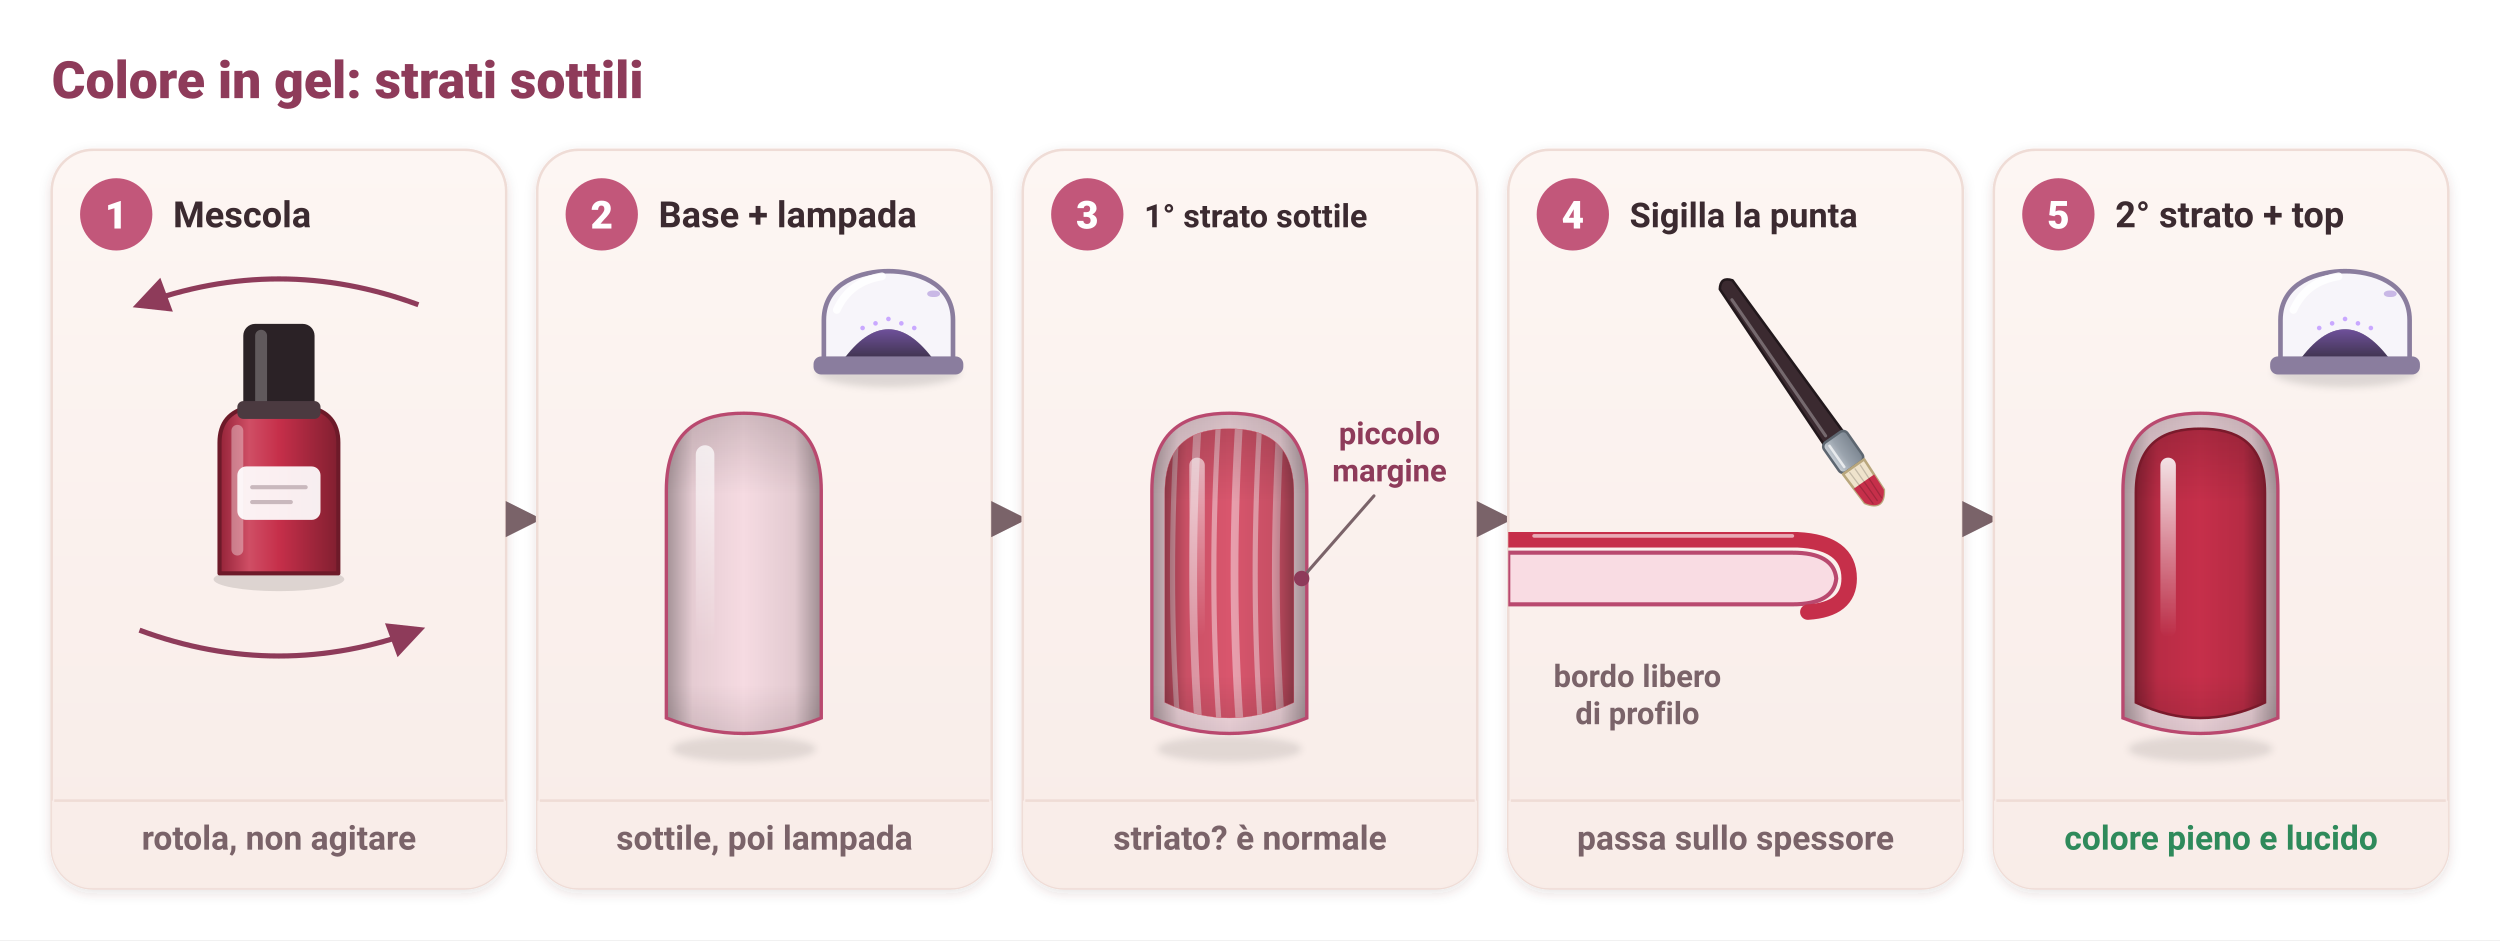
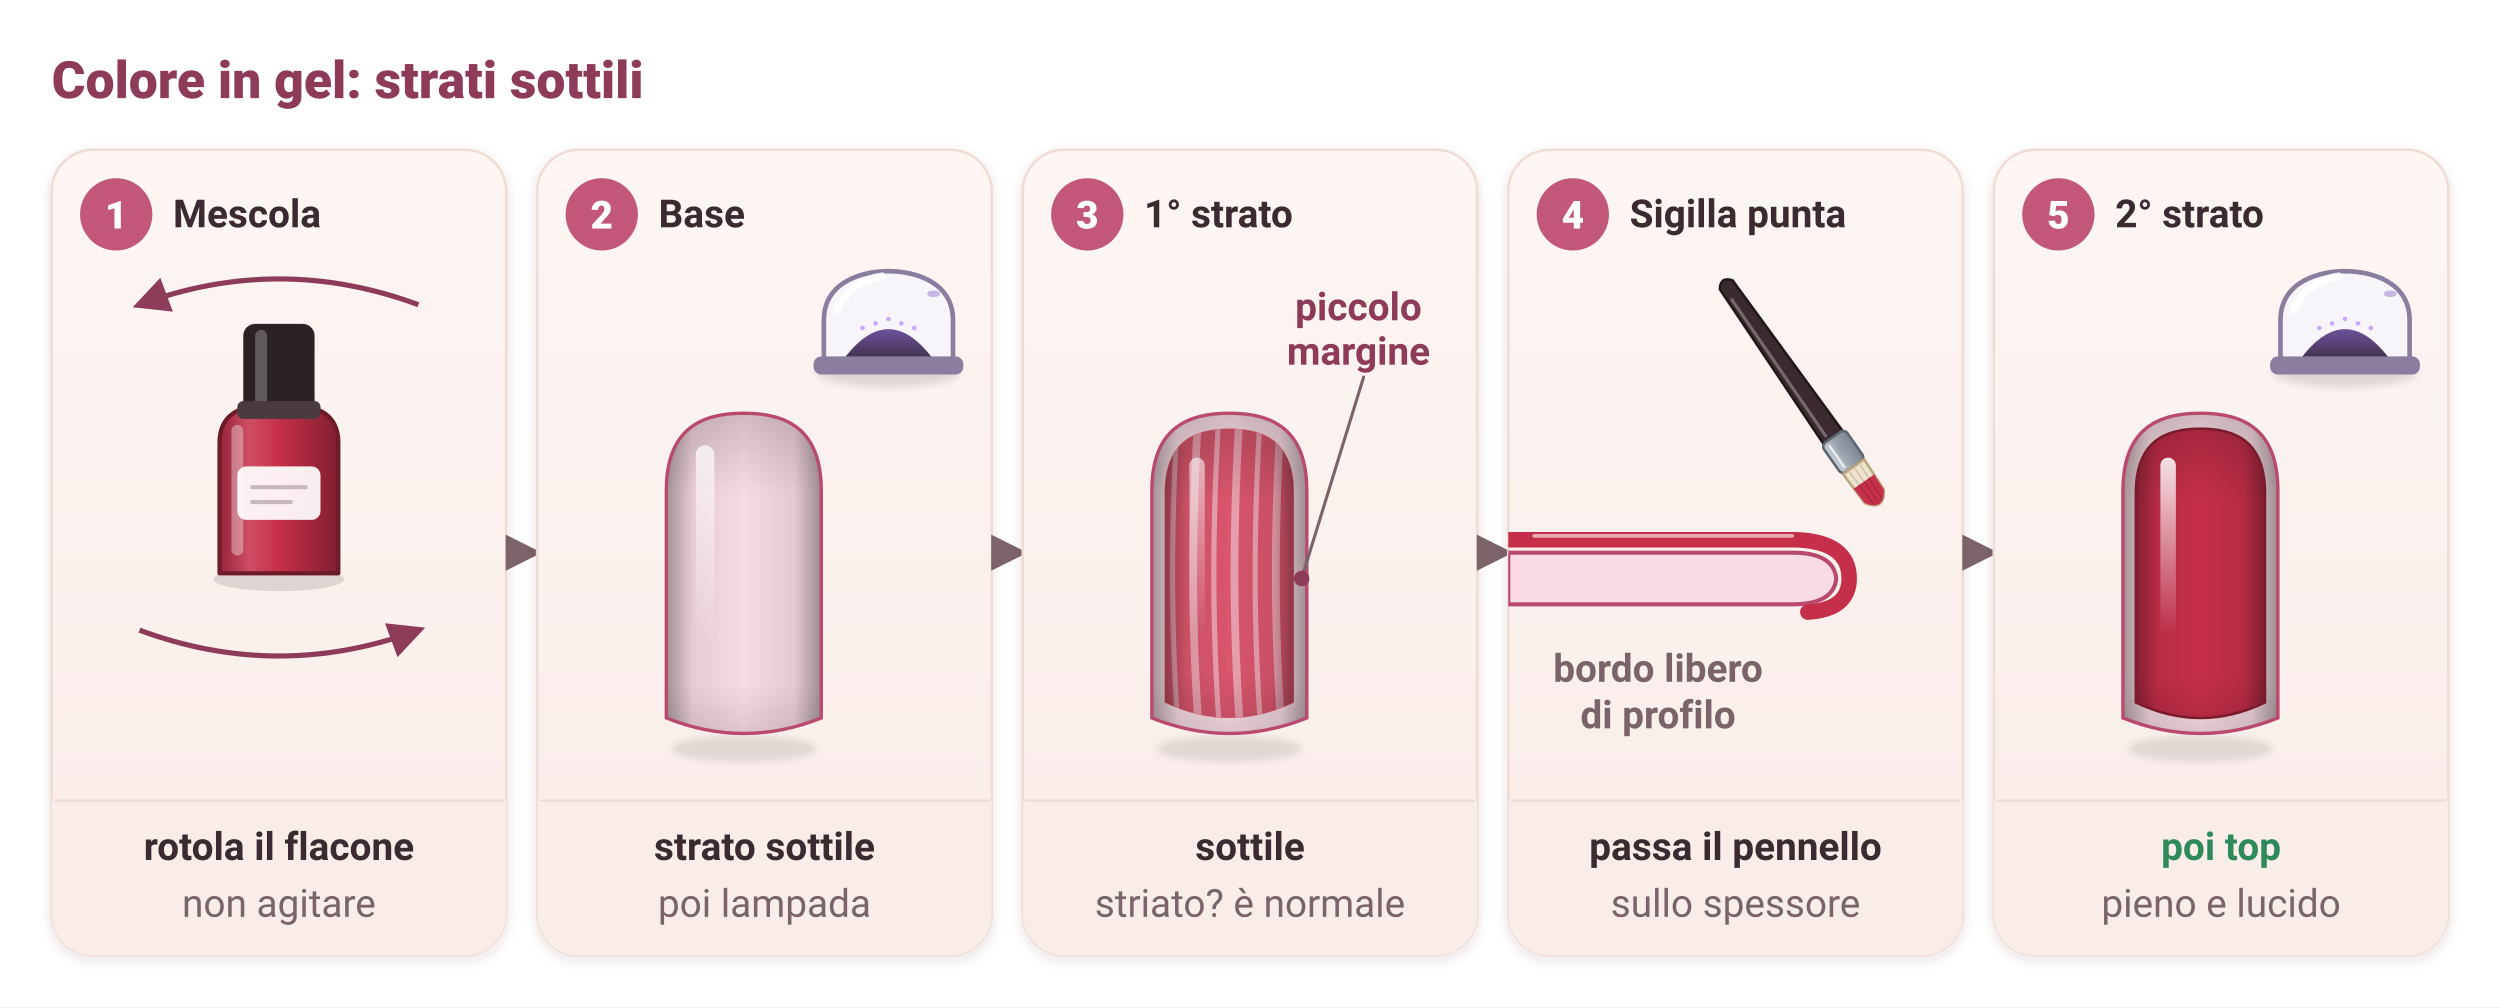
- <svg xmlns="http://www.w3.org/2000/svg" viewBox="0 0 968 364" width="968" height="364" font-family="system-ui, -apple-system, 'Segoe UI', Roboto, Arial, sans-serif" role="img">
+ <svg xmlns="http://www.w3.org/2000/svg" viewBox="0 0 968 390" width="968" height="390" font-family="system-ui, -apple-system, 'Segoe UI', Roboto, Arial, sans-serif" role="img">
  <rect width="100%" height="100%" fill="#ffffff" />
  <defs>
    <linearGradient id="nxMetal" x1="0" y1="0" x2="0" y2="1">
      <stop offset="0" stop-color="#c9d0d7" />
      <stop offset=".45" stop-color="#9aa3ad" />
      <stop offset="1" stop-color="#7c8691" />
    </linearGradient>
    <linearGradient id="nxPanel" x1="0" y1="0" x2="0" y2="1">
      <stop offset="0" stop-color="#fdf6f3" />
      <stop offset="1" stop-color="#f8ece8" />
    </linearGradient>
    <filter id="nxSh" x="-5%" y="-5%" width="110%" height="115%">
      <feDropShadow dx="0" dy="1.5" stdDeviation="2.2" flood-color="#5a2a3a" flood-opacity=".13" />
    </filter>
  </defs>
  <defs>
    <linearGradient id="dxShade" x1="0" y1="0" x2="1" y2="0">
      <stop offset="0" stop-color="#000" stop-opacity="0.34" />
      <stop offset="0.17" stop-color="#000" stop-opacity="0.07" />
      <stop offset="0.5" stop-color="#000" stop-opacity="0" />
      <stop offset="0.83" stop-color="#000" stop-opacity="0.08" />
      <stop offset="1" stop-color="#000" stop-opacity="0.36" />
    </linearGradient>
    <linearGradient id="dxHi" x1="0" y1="0" x2="0" y2="1">
      <stop offset="0" stop-color="#fff" stop-opacity="0.9" />
      <stop offset="0.6" stop-color="#fff" stop-opacity="0.35" />
      <stop offset="1" stop-color="#fff" stop-opacity="0" />
    </linearGradient>
    <linearGradient id="dxTipShade" x1="0" y1="0" x2="0" y2="1">
      <stop offset="0" stop-color="#000" stop-opacity="0.16" />
      <stop offset="0.25" stop-color="#000" stop-opacity="0" />
      <stop offset="0.8" stop-color="#000" stop-opacity="0" />
      <stop offset="1" stop-color="#000" stop-opacity="0.14" />
    </linearGradient>
    <filter id="dxBlurS" x="-40%" y="-40%" width="180%" height="180%">
      <feGaussianBlur stdDeviation="1.4" />
    </filter>
    <linearGradient id="dxGlowUV" x1="0" y1="0" x2="0" y2="1">
      <stop offset="0" stop-color="#9a6be0" stop-opacity="0.55" />
      <stop offset="1" stop-color="#9a6be0" stop-opacity="0" />
    </linearGradient>
  </defs>
  <defs>
    <marker id="ar" viewBox="0 0 10 10" refX="8" refY="5" markerWidth="7" markerHeight="7" orient="auto-start-reverse">
      <path d="M0,0 L10,5 L0,10 z" fill="#8e3b5a" />
    </marker>
    <marker id="arw" viewBox="0 0 10 10" refX="8" refY="5" markerWidth="7" markerHeight="7" orient="auto-start-reverse">
      <path d="M0,0 L10,5 L0,10 z" fill="#7a6369" />
    </marker>
  </defs>
  <text x="20.0" y="38.0" font-size="20" text-anchor="start" font-weight="800" fill="#8e3b5a">Colore in gel: strati sottili</text>
  <defs>
    <clipPath id="dk90">
-       <rect x="20" y="58" width="176" height="286" rx="16" />
-     </clipPath>
-   </defs>
-   <rect x="20" y="58" width="176" height="286" rx="16" fill="url(#nxPanel)" stroke="#efdcd6" stroke-width="1" filter="url(#nxSh)" />
+       <rect x="20" y="58" width="176" height="312" rx="16" />
+     </clipPath>
+   </defs>
+   <rect x="20" y="58" width="176" height="312" rx="16" fill="url(#nxPanel)" stroke="#efdcd6" stroke-width="1" filter="url(#nxSh)" />
  <g clip-path="url(#dk90)">
    <g transform="translate(108.0,222.0) rotate(0.0) scale(1.150)">
      <defs>
        <linearGradient id="bt89" x1="0" y1="0" x2="1" y2="0">
          <stop offset="0" stop-color="#942338" stop-opacity="1" />
          <stop offset="0.25" stop-color="#cf4e65" stop-opacity="1" />
          <stop offset="0.5" stop-color="#c62f4a" stop-opacity="1" />
          <stop offset="1" stop-color="#811f30" stop-opacity="1" />
        </linearGradient>
      </defs>
      <ellipse cx="0" cy="2" rx="22" ry="4" fill="#000" opacity=".12" />
      <path d="M-20,0 L-20,-44 Q-20,-54 -10,-56 L10,-56 Q20,-54 20,-44 L20,0 Z" fill="url(#bt89)" stroke="#6d1a29" stroke-width="1.4" stroke-linecap="round" stroke-linejoin="round" />
      <rect x="-12.0" y="-84.0" width="24.0" height="30.0" rx="4" fill="#2b2226" stroke="none" stroke-width="0" />
      <rect x="-8.0" y="-82.0" width="4.0" height="26.0" rx="2" fill="#fff" stroke="none" stroke-width="0" opacity=".25" />
      <rect x="-14.0" y="-58.0" width="28.0" height="6.0" rx="2" fill="#4b3a40" stroke="none" stroke-width="0" />
      <rect x="-14.0" y="-36.0" width="28.0" height="18.0" rx="3" fill="#fff" stroke="none" stroke-width="0" opacity=".92" />
      <line x1="-9.0" y1="-29.0" x2="9.0" y2="-29.0" stroke="#c9b8bd" stroke-width="1.4" stroke-linecap="round" />
      <line x1="-9.0" y1="-24.0" x2="4.0" y2="-24.0" stroke="#c9b8bd" stroke-width="1.4" stroke-linecap="round" />
      <rect x="-16.0" y="-50.0" width="4.0" height="44.0" rx="2" fill="#fff" stroke="none" stroke-width="0" opacity=".35" />
    </g>
    <path d="M54.0,244.0 Q108.0,264.0 162.0,244.0" fill="none" stroke="#8e3b5a" stroke-width="2" marker-end="url(#ar)" />
    <path d="M162.0,118.0 Q108.0,98.0 54.0,118.0" fill="none" stroke="#8e3b5a" stroke-width="2" marker-end="url(#ar)" />
  </g>
-   <rect x="20" y="310" width="176" height="34" fill="#f9ede9" opacity=".93" clip-path="url(#dk90)" />
+   <rect x="20" y="310" width="176" height="60" fill="#f9ede9" opacity=".93" clip-path="url(#dk90)" />
  <line x1="21" y1="310" x2="195" y2="310" stroke="#efdcd6" stroke-width="1" />
  <circle cx="45" cy="83" r="14" fill="#c2577a" />
  <text x="45.0" y="88.5" font-size="15" text-anchor="middle" font-weight="800" fill="#fff">1</text>
-   <text x="67.0" y="88.0" font-size="14.0" text-anchor="start" font-weight="700" fill="#3b2a30">Mescola</text>
-   <text x="108.0" y="329.0" font-size="13.0" text-anchor="middle" font-weight="700" fill="#7a6369">rotola, non agitare</text>
-   <line x1="197.0" y1="201.0" x2="207.0" y2="201.0" stroke="#7a6369" stroke-width="2" marker-end="url(#arw)" />
+   <text x="67.0" y="88.0" font-size="15.0" text-anchor="start" font-weight="700" fill="#3b2a30">Mescola</text>
+   <text x="108.0" y="333.0" font-size="15.0" text-anchor="middle" font-weight="700" fill="#3b2a30">rotola il flacone</text>
+   <text x="108.0" y="355.0" font-size="15.0" text-anchor="middle" font-weight="400" fill="#7a6369">non agitare</text>
+   <line x1="197.0" y1="214.0" x2="207.0" y2="214.0" stroke="#7a6369" stroke-width="2" marker-end="url(#arw)" />
  <defs>
    <clipPath id="dk92">
-       <rect x="208" y="58" width="176" height="286" rx="16" />
-     </clipPath>
-   </defs>
-   <rect x="208" y="58" width="176" height="286" rx="16" fill="url(#nxPanel)" stroke="#efdcd6" stroke-width="1" filter="url(#nxSh)" />
+       <rect x="208" y="58" width="176" height="312" rx="16" />
+     </clipPath>
+   </defs>
+   <rect x="208" y="58" width="176" height="312" rx="16" fill="url(#nxPanel)" stroke="#efdcd6" stroke-width="1" filter="url(#nxSh)" />
  <g clip-path="url(#dk92)">
    <ellipse cx="288.0" cy="290.0" rx="28" ry="5" fill="#000" opacity=".1" filter="url(#dxBlurS)" />
    <defs>
      <clipPath id="ns91">
        <path d="M258.0,278.0 L258.0,190.0 C258.0,166.0 271.5,160.0 288.0,160.0 C304.5,160.0 318.0,166.0 318.0,190.0 L318.0,278.0 Q288.0,290.0 258.0,278.0 Z" />
      </clipPath>
    </defs>
    <path d="M258.0,278.0 L258.0,190.0 C258.0,166.0 271.5,160.0 288.0,160.0 C304.5,160.0 318.0,166.0 318.0,190.0 L318.0,278.0 Q288.0,290.0 258.0,278.0 Z" fill="#f6dbe2" />
    <rect x="258.0" y="158.0" width="60.0" height="134.0" fill="url(#dxShade)" clip-path="url(#ns91)" />
    <rect x="258.0" y="158.0" width="60.0" height="134.0" fill="url(#dxTipShade)" clip-path="url(#ns91)" />
    <rect x="269.4" y="172.4" width="7.2" height="76.9" rx="3.6" fill="url(#dxHi)" opacity="0.80" clip-path="url(#ns91)" />
    <path d="M258.0,278.0 L258.0,190.0 C258.0,166.0 271.5,160.0 288.0,160.0 C304.5,160.0 318.0,166.0 318.0,190.0 L318.0,278.0 Q288.0,290.0 258.0,278.0 Z" fill="none" stroke="#b9496f" stroke-width="1.3" />
    <g transform="translate(344.0,140.0) rotate(0.0) scale(1.000)">
      <ellipse cx="0.0" cy="4.0" rx="28.0" ry="6.0" fill="#000" opacity=".12" filter="url(#dxBlurS)" />
      <path d="M-25.0,0.0 L-25.0,-16.0 C-25.0,-31.0 -10.0,-35.0 0.0,-35.0 C10.0,-35.0 25.0,-31.0 25.0,-16.0 L25.0,0.0 Z" fill="#f7f5fa" stroke="#8a7d9e" stroke-width="1.8" stroke-linecap="round" stroke-linejoin="round" />
      <path d="M-18.0,0.0 Q0.0,-25.0 18.0,0.0 L-18.0,0.0 Z" fill="#3a3046" stroke="none" stroke-width="0" stroke-linecap="round" stroke-linejoin="round" />
      <path d="M-18.0,0.0 Q0.0,-25.0 18.0,0.0 L-18.0,0.0 Z" fill="url(#dxGlowUV)" stroke="none" stroke-width="0" stroke-linecap="round" stroke-linejoin="round" />
      <circle cx="-10.0" cy="-13.0" r="0.9" fill="#c9a8ff" stroke="none" stroke-width="0" />
      <circle cx="-5.0" cy="-14.8" r="0.9" fill="#c9a8ff" stroke="none" stroke-width="0" />
      <circle cx="0.0" cy="-16.5" r="0.9" fill="#c9a8ff" stroke="none" stroke-width="0" />
      <circle cx="5.0" cy="-14.8" r="0.9" fill="#c9a8ff" stroke="none" stroke-width="0" />
      <circle cx="10.0" cy="-13.0" r="0.9" fill="#c9a8ff" stroke="none" stroke-width="0" />
      <path d="M-20.0,-20.0 Q-15.0,-31.0 -2.5,-33.0" fill="none" stroke="#fff" stroke-width="3" stroke-linecap="round" stroke-linejoin="round" opacity=".9" />
      <rect x="15.0" y="-27.5" width="5.0" height="2.5" rx="2" fill="#c9b8e6" stroke="none" stroke-width="0" />
      <rect x="-29.0" y="-2.0" width="58.0" height="7.0" rx="3" fill="#8a7d9e" stroke="none" stroke-width="0" />
    </g>
  </g>
-   <rect x="208" y="310" width="176" height="34" fill="#f9ede9" opacity=".93" clip-path="url(#dk92)" />
+   <rect x="208" y="310" width="176" height="60" fill="#f9ede9" opacity=".93" clip-path="url(#dk92)" />
  <line x1="209" y1="310" x2="383" y2="310" stroke="#efdcd6" stroke-width="1" />
  <circle cx="233" cy="83" r="14" fill="#c2577a" />
  <text x="233.0" y="88.5" font-size="15" text-anchor="middle" font-weight="800" fill="#fff">2</text>
-   <text x="255.0" y="88.0" font-size="14.0" text-anchor="start" font-weight="700" fill="#3b2a30">Base + lampada</text>
-   <text x="296.0" y="329.0" font-size="13.0" text-anchor="middle" font-weight="700" fill="#7a6369">sottile, poi lampada</text>
-   <line x1="385.0" y1="201.0" x2="395.0" y2="201.0" stroke="#7a6369" stroke-width="2" marker-end="url(#arw)" />
+   <text x="255.0" y="88.0" font-size="15.0" text-anchor="start" font-weight="700" fill="#3b2a30">Base</text>
+   <text x="296.0" y="333.0" font-size="15.0" text-anchor="middle" font-weight="700" fill="#3b2a30">strato sottile</text>
+   <text x="296.0" y="355.0" font-size="15.0" text-anchor="middle" font-weight="400" fill="#7a6369">poi lampada</text>
+   <line x1="385.0" y1="214.0" x2="395.0" y2="214.0" stroke="#7a6369" stroke-width="2" marker-end="url(#arw)" />
  <defs>
    <clipPath id="dk95">
-       <rect x="396" y="58" width="176" height="286" rx="16" />
-     </clipPath>
-   </defs>
-   <rect x="396" y="58" width="176" height="286" rx="16" fill="url(#nxPanel)" stroke="#efdcd6" stroke-width="1" filter="url(#nxSh)" />
+       <rect x="396" y="58" width="176" height="312" rx="16" />
+     </clipPath>
+   </defs>
+   <rect x="396" y="58" width="176" height="312" rx="16" fill="url(#nxPanel)" stroke="#efdcd6" stroke-width="1" filter="url(#nxSh)" />
  <g clip-path="url(#dk95)">
    <ellipse cx="476.0" cy="290.0" rx="28" ry="5" fill="#000" opacity=".1" filter="url(#dxBlurS)" />
    <defs>
      <clipPath id="ns93">
        <path d="M446.0,278.0 L446.0,190.0 C446.0,166.0 459.5,160.0 476.0,160.0 C492.5,160.0 506.0,166.0 506.0,190.0 L506.0,278.0 Q476.0,290.0 446.0,278.0 Z" />
      </clipPath>
    </defs>
    <path d="M446.0,278.0 L446.0,190.0 C446.0,166.0 459.5,160.0 476.0,160.0 C492.5,160.0 506.0,166.0 506.0,190.0 L506.0,278.0 Q476.0,290.0 446.0,278.0 Z" fill="#f6dbe2" />
    <rect x="446.0" y="158.0" width="60.0" height="134.0" fill="url(#dxShade)" clip-path="url(#ns93)" />
    <rect x="446.0" y="158.0" width="60.0" height="134.0" fill="url(#dxTipShade)" clip-path="url(#ns93)" />
    <path d="M446.0,278.0 L446.0,190.0 C446.0,166.0 459.5,160.0 476.0,160.0 C492.5,160.0 506.0,166.0 506.0,190.0 L506.0,278.0 Q476.0,290.0 446.0,278.0 Z" fill="none" stroke="#b9496f" stroke-width="1.3" />
    <defs>
      <clipPath id="ns94">
        <path d="M451.0,272.0 L451.0,191.0 C451.0,171.0 462.2,166.0 476.0,166.0 C489.8,166.0 501.0,171.0 501.0,191.0 L501.0,272.0 Q476.0,284.0 451.0,272.0 Z" />
      </clipPath>
    </defs>
    <path d="M451.0,272.0 L451.0,191.0 C451.0,171.0 462.2,166.0 476.0,166.0 C489.8,166.0 501.0,171.0 501.0,191.0 L501.0,272.0 Q476.0,284.0 451.0,272.0 Z" fill="#d9566d" />
    <path d="M456.0,280.0 Q452.0,224.0 456.0,160.0" stroke="#f6dbe2" stroke-width="2.0" fill="none" opacity=".55" clip-path="url(#ns94)" />
    <path d="M464.0,280.0 Q460.0,224.0 464.0,160.0" stroke="#f6dbe2" stroke-width="3.0" fill="none" opacity=".55" clip-path="url(#ns94)" />
    <path d="M472.0,280.0 Q468.0,224.0 472.0,160.0" stroke="#f6dbe2" stroke-width="2.0" fill="none" opacity=".55" clip-path="url(#ns94)" />
    <path d="M480.0,280.0 Q476.0,224.0 480.0,160.0" stroke="#f6dbe2" stroke-width="3.0" fill="none" opacity=".55" clip-path="url(#ns94)" />
    <path d="M488.0,280.0 Q484.0,224.0 488.0,160.0" stroke="#f6dbe2" stroke-width="2.0" fill="none" opacity=".55" clip-path="url(#ns94)" />
    <path d="M496.0,280.0 Q492.0,224.0 496.0,160.0" stroke="#f6dbe2" stroke-width="3.0" fill="none" opacity=".55" clip-path="url(#ns94)" />
    <rect x="451.0" y="164.0" width="50.0" height="122.0" fill="url(#dxShade)" clip-path="url(#ns94)" />
    <rect x="451.0" y="164.0" width="50.0" height="122.0" fill="url(#dxTipShade)" clip-path="url(#ns94)" />
    <rect x="460.5" y="177.2" width="6.0" height="69.4" rx="3.0" fill="url(#dxHi)" opacity="0.64" clip-path="url(#ns94)" />
    <path d="M451.0,272.0 L451.0,191.0 C451.0,171.0 462.2,166.0 476.0,166.0 C489.8,166.0 501.0,171.0 501.0,191.0 L501.0,272.0 Q476.0,284.0 451.0,272.0 Z" fill="none" stroke="#d9566d" stroke-width="0.1" />
-     <text x="538.0" y="172.0" font-size="12" text-anchor="middle" font-weight="700" fill="#8e3b5a">piccolo</text>
-     <text x="538.0" y="186.4" font-size="12" text-anchor="middle" font-weight="700" fill="#8e3b5a">margine</text>
-     <path d="M532.0,192.0 L504.0,224.0" fill="none" stroke="#7a6369" stroke-width="1.2" stroke-linecap="round" stroke-linejoin="round" />
+     <text x="526.0" y="124.0" font-size="15" text-anchor="middle" font-weight="700" fill="#8e3b5a">piccolo</text>
+     <text x="526.0" y="141.2" font-size="15" text-anchor="middle" font-weight="700" fill="#8e3b5a">margine</text>
+     <path d="M528.0,146.0 L504.0,224.0" fill="none" stroke="#7a6369" stroke-width="1.2" stroke-linecap="round" stroke-linejoin="round" />
    <circle cx="504.0" cy="224.0" r="3.0" fill="#8e3b5a" stroke="none" stroke-width="0" />
  </g>
-   <rect x="396" y="310" width="176" height="34" fill="#f9ede9" opacity=".93" clip-path="url(#dk95)" />
+   <rect x="396" y="310" width="176" height="60" fill="#f9ede9" opacity=".93" clip-path="url(#dk95)" />
  <line x1="397" y1="310" x2="571" y2="310" stroke="#efdcd6" stroke-width="1" />
  <circle cx="421" cy="83" r="14" fill="#c2577a" />
  <text x="421.0" y="88.5" font-size="15" text-anchor="middle" font-weight="800" fill="#fff">3</text>
-   <text x="443.0" y="88.0" font-size="12.5" text-anchor="start" font-weight="700" fill="#3b2a30">1° strato sottile</text>
-   <text x="484.0" y="329.0" font-size="13.0" text-anchor="middle" font-weight="700" fill="#7a6369">striato? è normale</text>
-   <line x1="573.0" y1="201.0" x2="583.0" y2="201.0" stroke="#7a6369" stroke-width="2" marker-end="url(#arw)" />
+   <text x="443.0" y="88.0" font-size="15.0" text-anchor="start" font-weight="700" fill="#3b2a30">1° strato</text>
+   <text x="484.0" y="333.0" font-size="15.0" text-anchor="middle" font-weight="700" fill="#3b2a30">sottile</text>
+   <text x="484.0" y="355.0" font-size="15.0" text-anchor="middle" font-weight="400" fill="#7a6369">striato? è normale</text>
+   <line x1="573.0" y1="214.0" x2="583.0" y2="214.0" stroke="#7a6369" stroke-width="2" marker-end="url(#arw)" />
  <defs>
    <clipPath id="dk96">
-       <rect x="584" y="58" width="176" height="286" rx="16" />
-     </clipPath>
-   </defs>
-   <rect x="584" y="58" width="176" height="286" rx="16" fill="url(#nxPanel)" stroke="#efdcd6" stroke-width="1" filter="url(#nxSh)" />
+       <rect x="584" y="58" width="176" height="312" rx="16" />
+     </clipPath>
+   </defs>
+   <rect x="584" y="58" width="176" height="312" rx="16" fill="url(#nxPanel)" stroke="#efdcd6" stroke-width="1" filter="url(#nxSh)" />
  <g clip-path="url(#dk96)">
    <path d="M584.0,214.0 L694.0,214.0 Q710.0,214.0 711.0,224.0 Q710.0,234.0 694.0,234.0 L584.0,234.0 Z" fill="#f9dce3" stroke="#b9496f" stroke-width="1.6" stroke-linecap="round" stroke-linejoin="round" />
    <path d="M584.0,209.0 L696.0,209.0 Q716.0,210.0 716.0,224.0 Q716.0,236.0 700.0,237.0" fill="none" stroke="#c62f4a" stroke-width="6" stroke-linecap="round" stroke-linejoin="round" />
    <path d="M594.0,207.5 L694.0,207.5" fill="none" stroke="#fff" stroke-width="1.4" stroke-linecap="round" stroke-linejoin="round" opacity=".6" />
    <g transform="translate(720.0,184.0) rotate(-125.0) scale(1.000)">
      <path d="M16,-4.5 L90.0,-3 Q94.0,0 90.0,3 L16,4.5 Z" fill="#3b2a30" stroke="#22181c" stroke-width="1" stroke-linecap="round" stroke-linejoin="round" />
      <line x1="20.0" y1="-2.0" x2="84.0" y2="-1.5" stroke="#fff" stroke-width="1.2" stroke-linecap="round" opacity=".3" />
      <rect x="4.0" y="-5.5" width="14.0" height="11.0" rx="2" fill="url(#nxMetal)" stroke="#5d6670" stroke-width="1" />
      <line x1="6.0" y1="-3.0" x2="16.0" y2="-3.0" stroke="#fff" stroke-width="1" stroke-linecap="round" opacity=".7" />
      <path d="M4,-5 L-10,-4.5 Q-17,0 -10,4.5 L4,5 Z" fill="#efe3cc" stroke="#b9a77d" stroke-width="1" stroke-linecap="round" stroke-linejoin="round" />
      <path d="M-3,-4.8 L-10,-4.5 Q-17,0 -10,4.5 L-3,4.8 Z" fill="#c62f4a" stroke="none" stroke-width="0" stroke-linecap="round" stroke-linejoin="round" />
      <line x1="3.0" y1="-2.5" x2="-12.0" y2="-2.0" stroke="#000" stroke-width="0.5" stroke-linecap="round" opacity=".18" />
      <line x1="3.0" y1="0.0" x2="-12.0" y2="0.0" stroke="#000" stroke-width="0.5" stroke-linecap="round" opacity=".18" />
      <line x1="3.0" y1="2.5" x2="-12.0" y2="2.0" stroke="#000" stroke-width="0.5" stroke-linecap="round" opacity=".18" />
    </g>
-     <text x="634.0" y="266.0" font-size="12" text-anchor="middle" font-weight="600" fill="#7a6369">bordo libero</text>
-     <text x="634.0" y="280.4" font-size="12" text-anchor="middle" font-weight="600" fill="#7a6369">di profilo</text>
-   </g>
-   <rect x="584" y="310" width="176" height="34" fill="#f9ede9" opacity=".93" clip-path="url(#dk96)" />
+     <text x="642.0" y="264.0" font-size="15" text-anchor="middle" font-weight="600" fill="#7a6369">bordo libero</text>
+     <text x="642.0" y="282.0" font-size="15" text-anchor="middle" font-weight="600" fill="#7a6369">di profilo</text>
+   </g>
+   <rect x="584" y="310" width="176" height="60" fill="#f9ede9" opacity=".93" clip-path="url(#dk96)" />
  <line x1="585" y1="310" x2="759" y2="310" stroke="#efdcd6" stroke-width="1" />
  <circle cx="609" cy="83" r="14" fill="#c2577a" />
  <text x="609.0" y="88.5" font-size="15" text-anchor="middle" font-weight="800" fill="#fff">4</text>
-   <text x="631.0" y="88.0" font-size="13.3" text-anchor="start" font-weight="700" fill="#3b2a30">Sigilla la punta</text>
-   <text x="672.0" y="329.0" font-size="13.0" text-anchor="middle" font-weight="700" fill="#7a6369">passa sullo spessore</text>
-   <line x1="761.0" y1="201.0" x2="771.0" y2="201.0" stroke="#7a6369" stroke-width="2" marker-end="url(#arw)" />
+   <text x="631.0" y="88.0" font-size="15.0" text-anchor="start" font-weight="700" fill="#3b2a30">Sigilla punta</text>
+   <text x="672.0" y="333.0" font-size="15.0" text-anchor="middle" font-weight="700" fill="#3b2a30">passa il pennello</text>
+   <text x="672.0" y="355.0" font-size="15.0" text-anchor="middle" font-weight="400" fill="#7a6369">sullo spessore</text>
+   <line x1="761.0" y1="214.0" x2="771.0" y2="214.0" stroke="#7a6369" stroke-width="2" marker-end="url(#arw)" />
  <defs>
    <clipPath id="dk99">
-       <rect x="772" y="58" width="176" height="286" rx="16" />
-     </clipPath>
-   </defs>
-   <rect x="772" y="58" width="176" height="286" rx="16" fill="url(#nxPanel)" stroke="#efdcd6" stroke-width="1" filter="url(#nxSh)" />
+       <rect x="772" y="58" width="176" height="312" rx="16" />
+     </clipPath>
+   </defs>
+   <rect x="772" y="58" width="176" height="312" rx="16" fill="url(#nxPanel)" stroke="#efdcd6" stroke-width="1" filter="url(#nxSh)" />
  <g clip-path="url(#dk99)">
    <ellipse cx="852.0" cy="290.0" rx="28" ry="5" fill="#000" opacity=".1" filter="url(#dxBlurS)" />
    <defs>
      <clipPath id="ns97">
        <path d="M822.0,278.0 L822.0,190.0 C822.0,166.0 835.5,160.0 852.0,160.0 C868.5,160.0 882.0,166.0 882.0,190.0 L882.0,278.0 Q852.0,290.0 822.0,278.0 Z" />
      </clipPath>
    </defs>
    <path d="M822.0,278.0 L822.0,190.0 C822.0,166.0 835.5,160.0 852.0,160.0 C868.5,160.0 882.0,166.0 882.0,190.0 L882.0,278.0 Q852.0,290.0 822.0,278.0 Z" fill="#f6dbe2" />
    <rect x="822.0" y="158.0" width="60.0" height="134.0" fill="url(#dxShade)" clip-path="url(#ns97)" />
    <rect x="822.0" y="158.0" width="60.0" height="134.0" fill="url(#dxTipShade)" clip-path="url(#ns97)" />
    <path d="M822.0,278.0 L822.0,190.0 C822.0,166.0 835.5,160.0 852.0,160.0 C868.5,160.0 882.0,166.0 882.0,190.0 L882.0,278.0 Q852.0,290.0 822.0,278.0 Z" fill="none" stroke="#b9496f" stroke-width="1.3" />
    <defs>
      <clipPath id="ns98">
        <path d="M827.0,272.0 L827.0,191.0 C827.0,171.0 838.2,166.0 852.0,166.0 C865.8,166.0 877.0,171.0 877.0,191.0 L877.0,272.0 Q852.0,284.0 827.0,272.0 Z" />
      </clipPath>
    </defs>
    <path d="M827.0,272.0 L827.0,191.0 C827.0,171.0 838.2,166.0 852.0,166.0 C865.8,166.0 877.0,171.0 877.0,191.0 L877.0,272.0 Q852.0,284.0 827.0,272.0 Z" fill="#c62f4a" />
    <rect x="827.0" y="164.0" width="50.0" height="122.0" fill="url(#dxShade)" clip-path="url(#ns98)" />
    <rect x="827.0" y="164.0" width="50.0" height="122.0" fill="url(#dxTipShade)" clip-path="url(#ns98)" />
    <rect x="836.5" y="177.2" width="6.0" height="69.4" rx="3.0" fill="url(#dxHi)" opacity="0.96" clip-path="url(#ns98)" />
    <path d="M827.0,272.0 L827.0,191.0 C827.0,171.0 838.2,166.0 852.0,166.0 C865.8,166.0 877.0,171.0 877.0,191.0 L877.0,272.0 Q852.0,284.0 827.0,272.0 Z" fill="none" stroke="#7a1a2b" stroke-width="1" />
    <g transform="translate(908.0,140.0) rotate(0.0) scale(1.000)">
      <ellipse cx="0.0" cy="4.0" rx="28.0" ry="6.0" fill="#000" opacity=".12" filter="url(#dxBlurS)" />
      <path d="M-25.0,0.0 L-25.0,-16.0 C-25.0,-31.0 -10.0,-35.0 0.0,-35.0 C10.0,-35.0 25.0,-31.0 25.0,-16.0 L25.0,0.0 Z" fill="#f7f5fa" stroke="#8a7d9e" stroke-width="1.8" stroke-linecap="round" stroke-linejoin="round" />
      <path d="M-18.0,0.0 Q0.0,-25.0 18.0,0.0 L-18.0,0.0 Z" fill="#3a3046" stroke="none" stroke-width="0" stroke-linecap="round" stroke-linejoin="round" />
      <path d="M-18.0,0.0 Q0.0,-25.0 18.0,0.0 L-18.0,0.0 Z" fill="url(#dxGlowUV)" stroke="none" stroke-width="0" stroke-linecap="round" stroke-linejoin="round" />
      <circle cx="-10.0" cy="-13.0" r="0.9" fill="#c9a8ff" stroke="none" stroke-width="0" />
      <circle cx="-5.0" cy="-14.8" r="0.9" fill="#c9a8ff" stroke="none" stroke-width="0" />
      <circle cx="0.0" cy="-16.5" r="0.9" fill="#c9a8ff" stroke="none" stroke-width="0" />
      <circle cx="5.0" cy="-14.8" r="0.9" fill="#c9a8ff" stroke="none" stroke-width="0" />
      <circle cx="10.0" cy="-13.0" r="0.9" fill="#c9a8ff" stroke="none" stroke-width="0" />
      <path d="M-20.0,-20.0 Q-15.0,-31.0 -2.5,-33.0" fill="none" stroke="#fff" stroke-width="3" stroke-linecap="round" stroke-linejoin="round" opacity=".9" />
      <rect x="15.0" y="-27.5" width="5.0" height="2.5" rx="2" fill="#c9b8e6" stroke="none" stroke-width="0" />
      <rect x="-29.0" y="-2.0" width="58.0" height="7.0" rx="3" fill="#8a7d9e" stroke="none" stroke-width="0" />
    </g>
  </g>
-   <rect x="772" y="310" width="176" height="34" fill="#f9ede9" opacity=".93" clip-path="url(#dk99)" />
+   <rect x="772" y="310" width="176" height="60" fill="#f9ede9" opacity=".93" clip-path="url(#dk99)" />
  <line x1="773" y1="310" x2="947" y2="310" stroke="#efdcd6" stroke-width="1" />
  <circle cx="797" cy="83" r="14" fill="#c2577a" />
  <text x="797.0" y="88.5" font-size="15" text-anchor="middle" font-weight="800" fill="#fff">5</text>
-   <text x="819.0" y="88.0" font-size="14.0" text-anchor="start" font-weight="700" fill="#3b2a30">2° strato + top</text>
-   <text x="860.0" y="329.0" font-size="13.0" text-anchor="middle" font-weight="700" fill="#2f8a5b">colore pieno e lucido</text>
+   <text x="819.0" y="88.0" font-size="15.0" text-anchor="start" font-weight="700" fill="#3b2a30">2° strato</text>
+   <text x="860.0" y="333.0" font-size="15.0" text-anchor="middle" font-weight="700" fill="#2f8a5b">poi top</text>
+   <text x="860.0" y="355.0" font-size="15.0" text-anchor="middle" font-weight="400" fill="#7a6369">pieno e lucido</text>
</svg>
